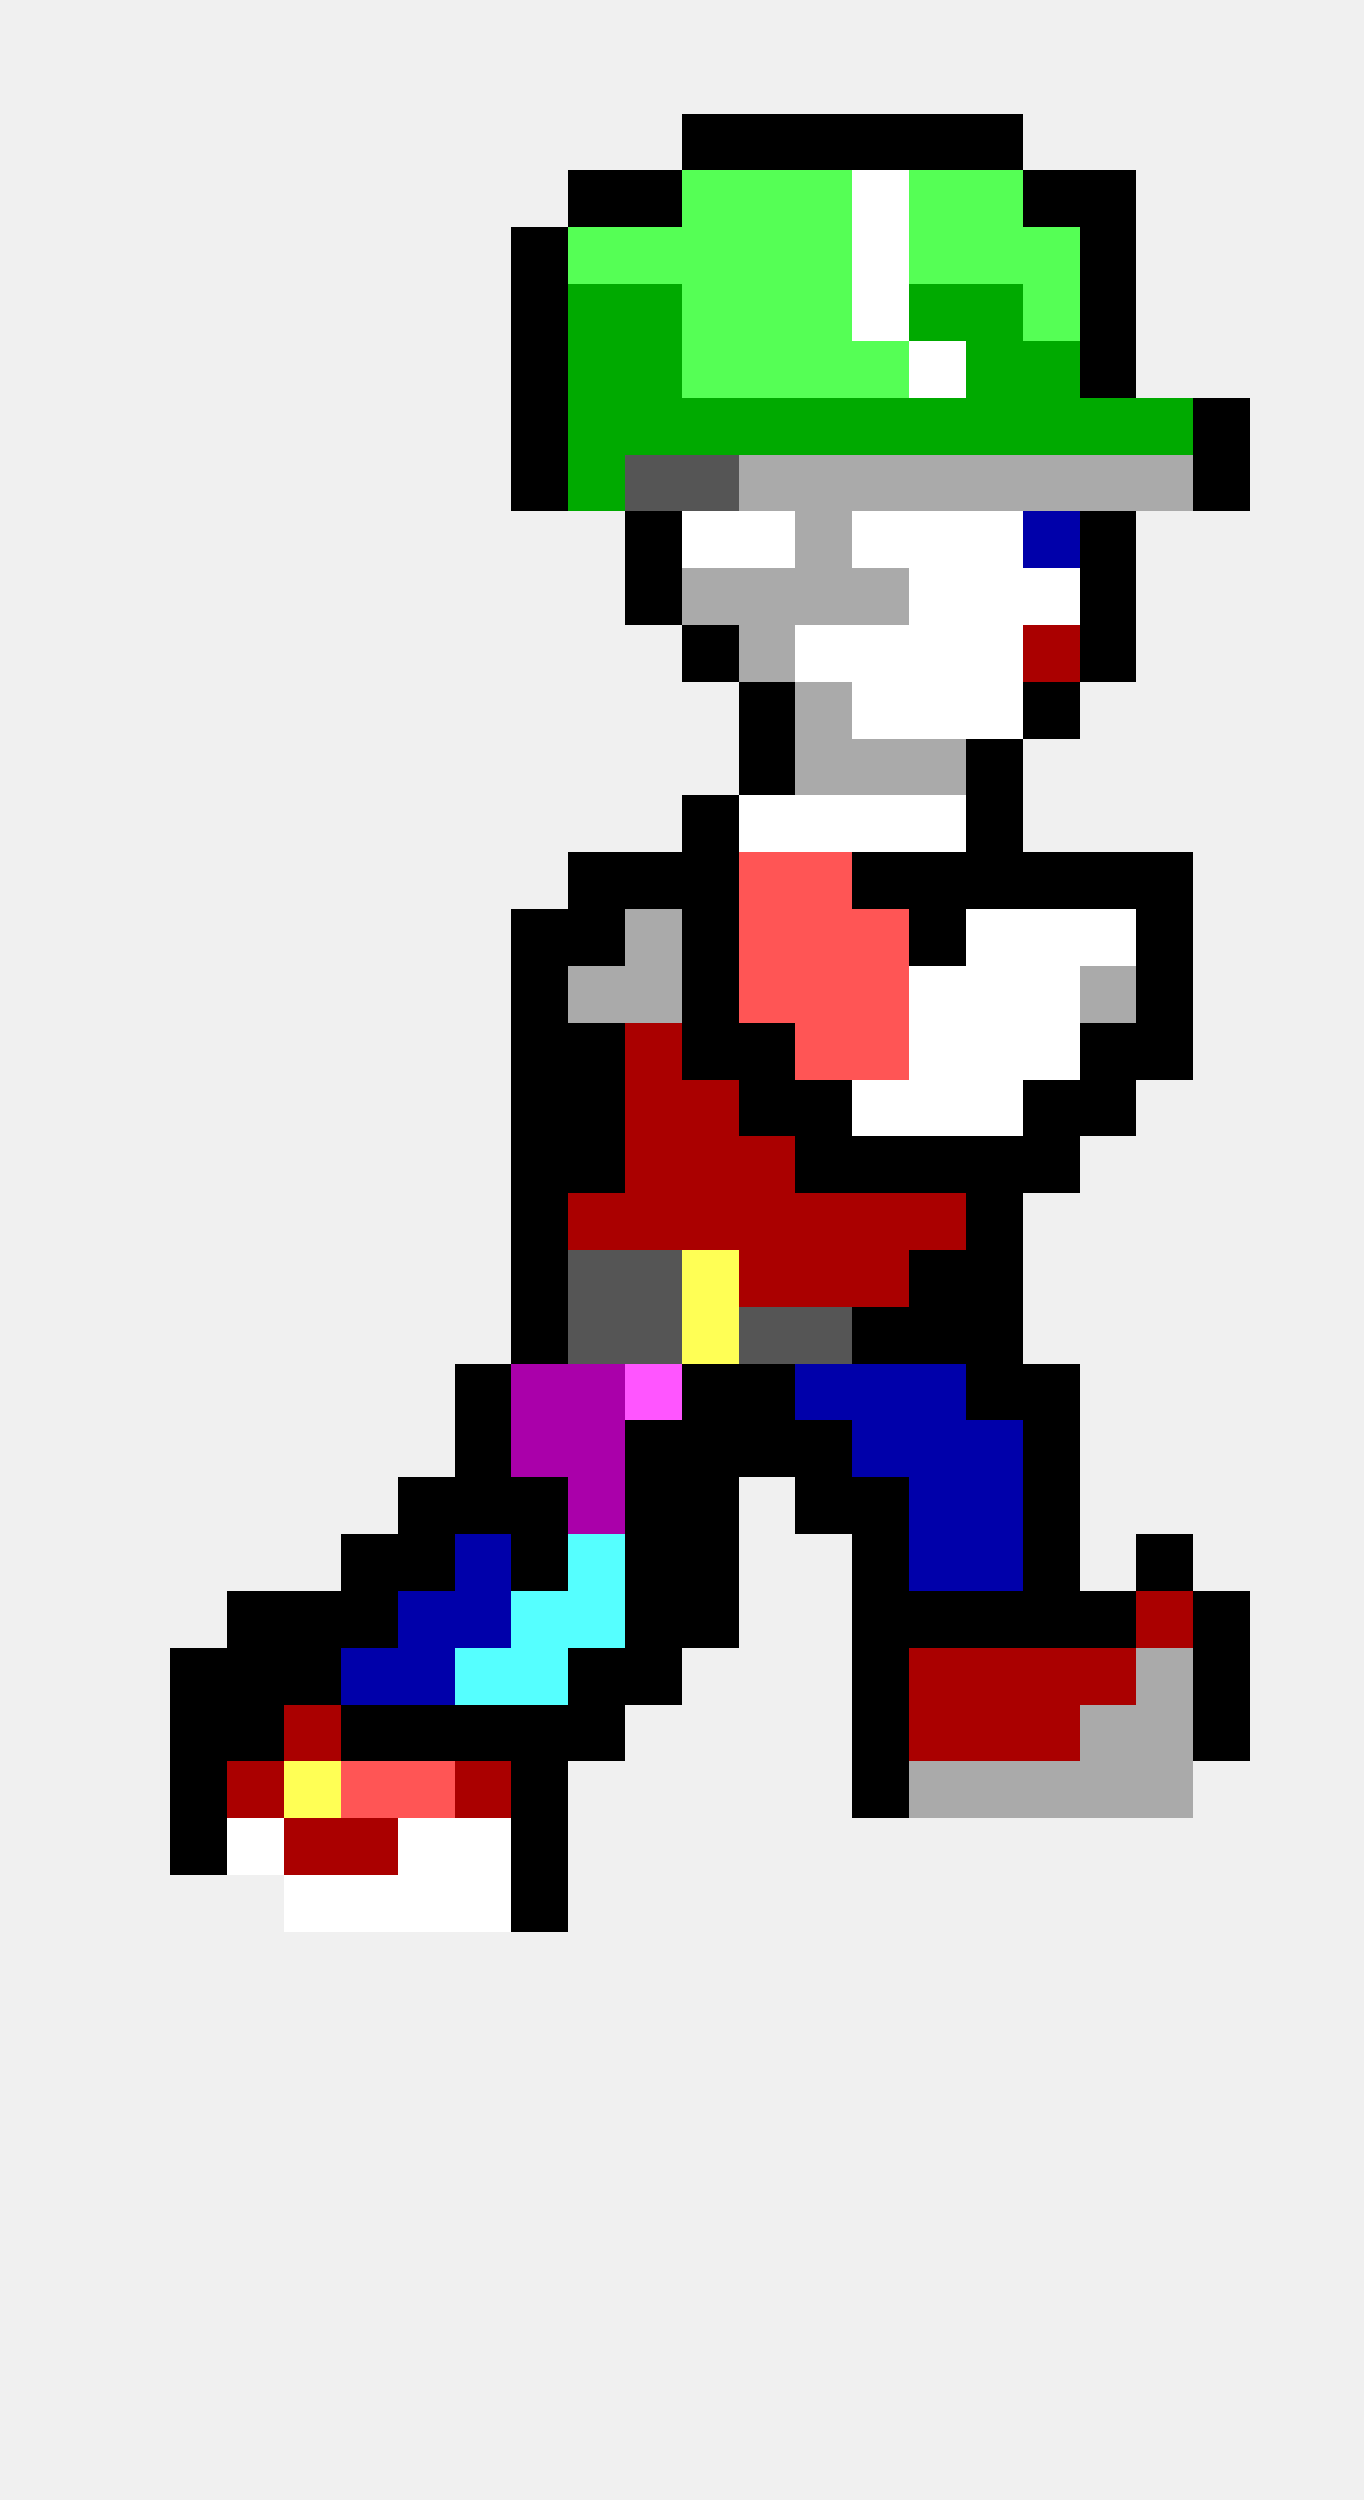
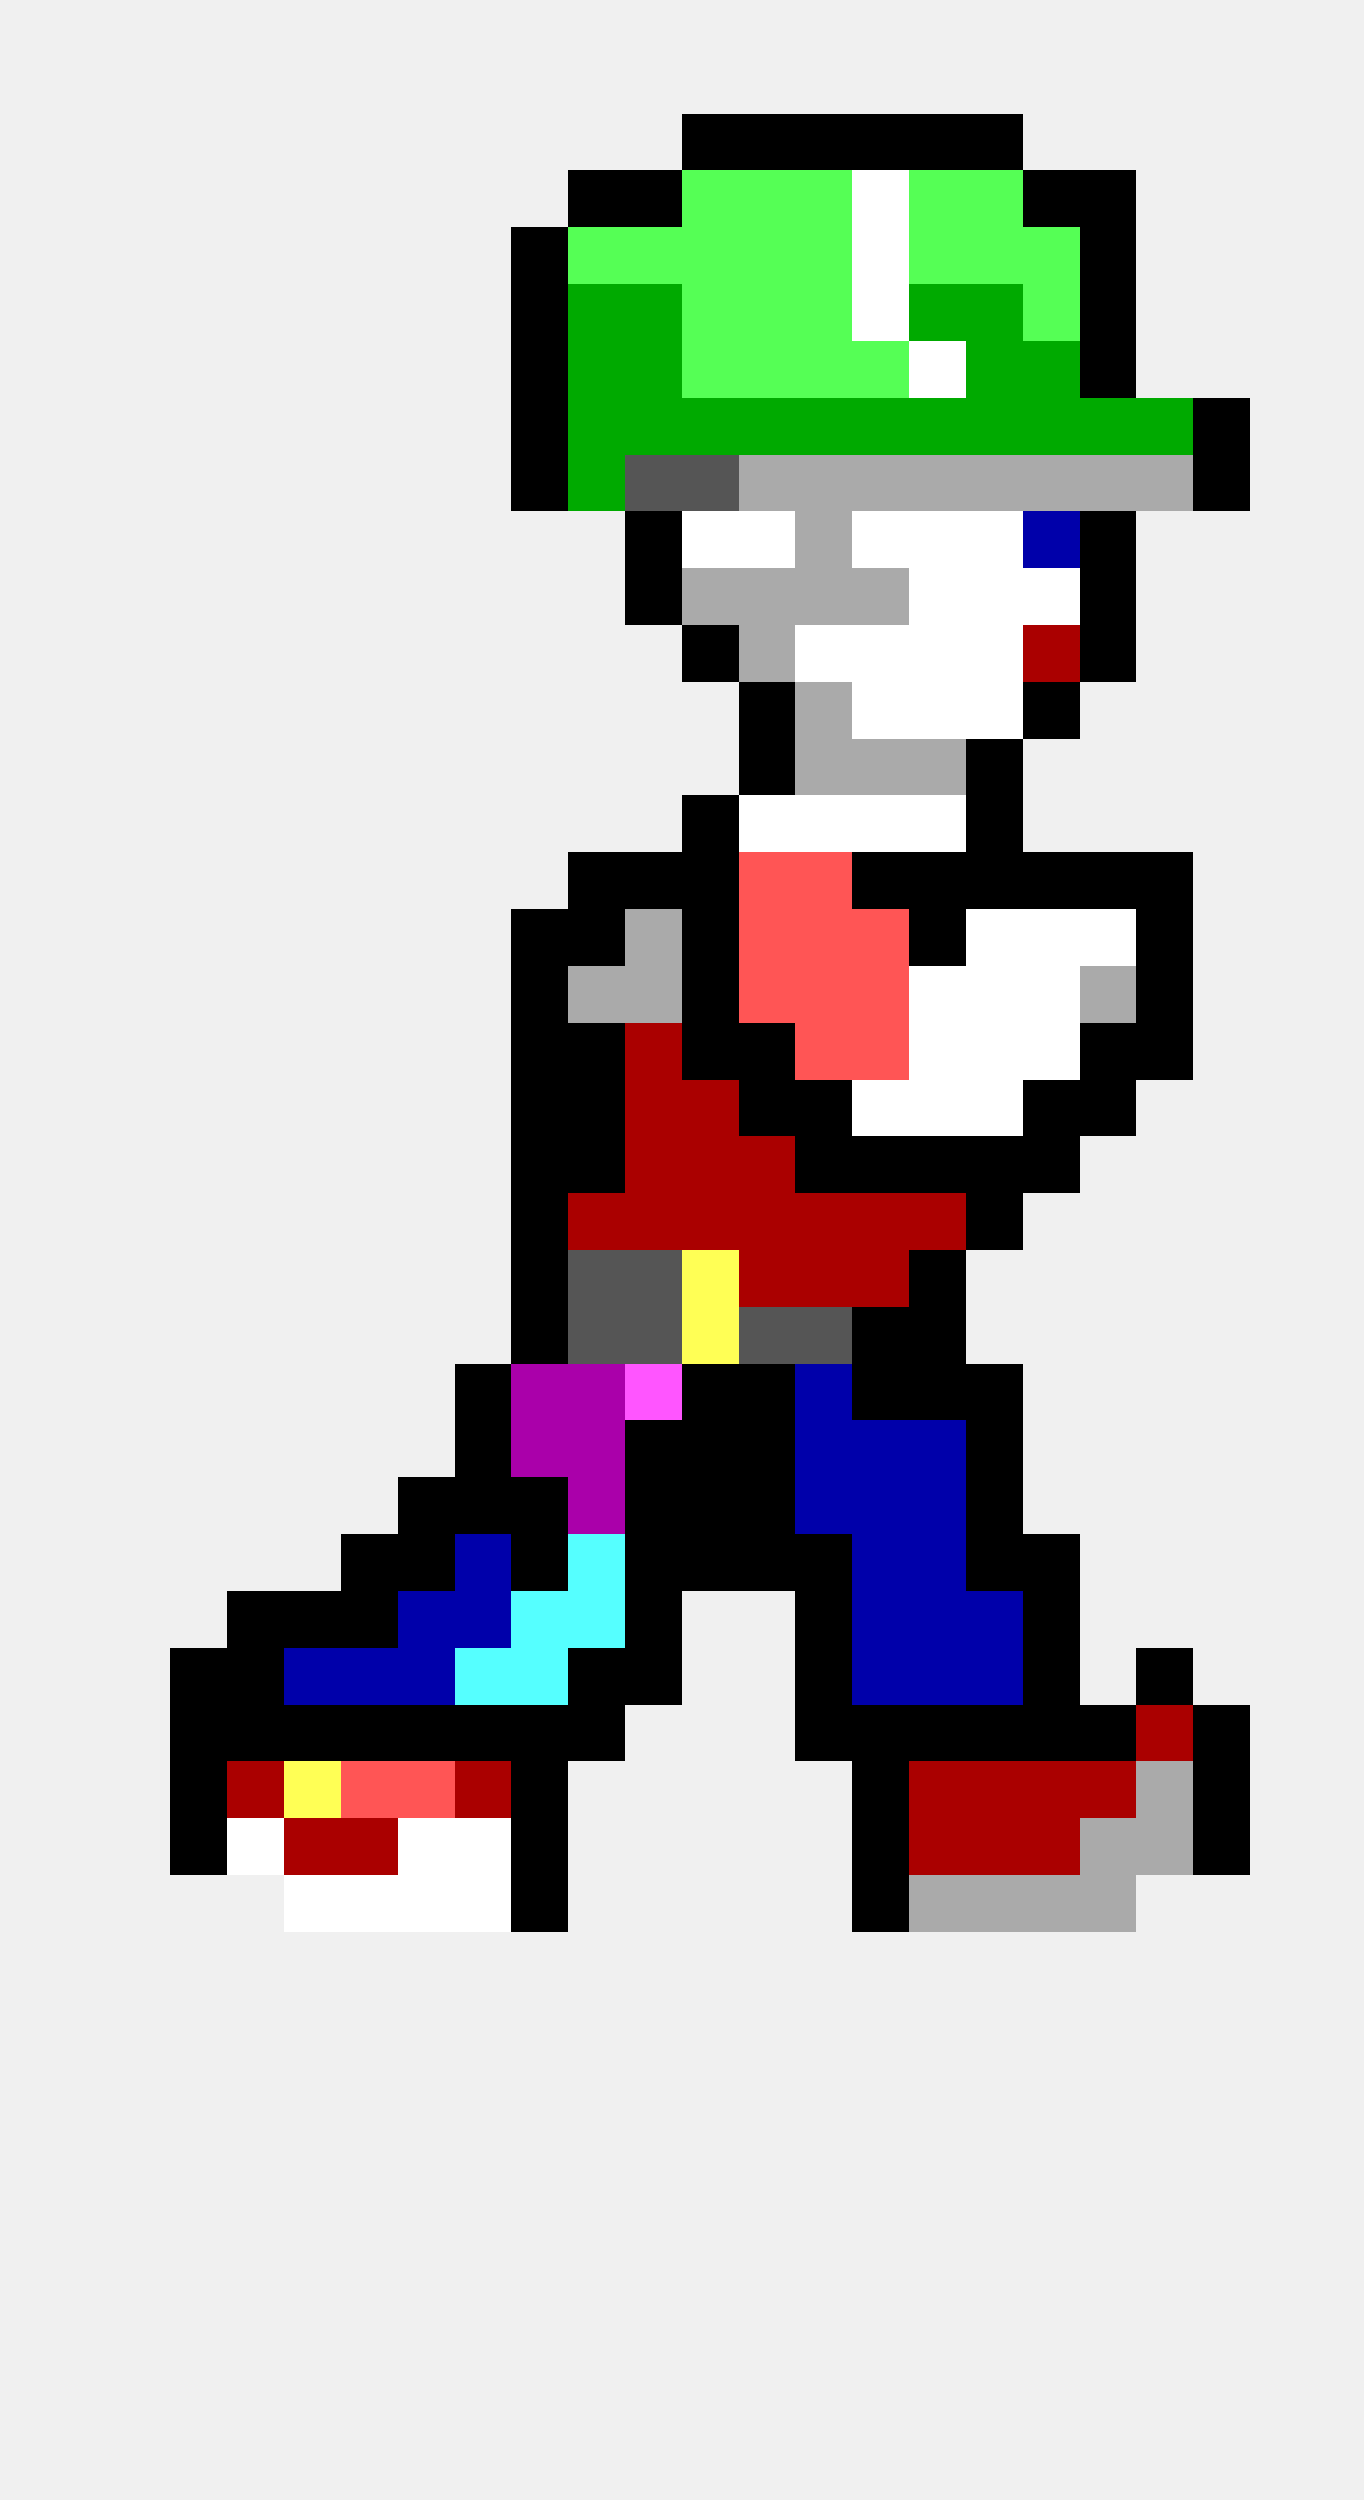
<svg xmlns="http://www.w3.org/2000/svg" width="24" height="44" viewBox="0 0 24 44" shape-rendering="crispEdges">
  <rect x="12" y="2" width="1" height="1" fill="#000000" />
  <rect x="13" y="2" width="1" height="1" fill="#000000" />
  <rect x="14" y="2" width="1" height="1" fill="#000000" />
  <rect x="15" y="2" width="1" height="1" fill="#000000" />
  <rect x="16" y="2" width="1" height="1" fill="#000000" />
  <rect x="17" y="2" width="1" height="1" fill="#000000" />
  <rect x="10" y="3" width="1" height="1" fill="#000000" />
  <rect x="11" y="3" width="1" height="1" fill="#000000" />
  <rect x="12" y="3" width="1" height="1" fill="#55ff55" />
  <rect x="13" y="3" width="1" height="1" fill="#55ff55" />
  <rect x="14" y="3" width="1" height="1" fill="#55ff55" />
  <rect x="15" y="3" width="1" height="1" fill="#ffffff" />
  <rect x="16" y="3" width="1" height="1" fill="#55ff55" />
  <rect x="17" y="3" width="1" height="1" fill="#55ff55" />
  <rect x="18" y="3" width="1" height="1" fill="#000000" />
  <rect x="19" y="3" width="1" height="1" fill="#000000" />
  <rect x="9" y="4" width="1" height="1" fill="#000000" />
  <rect x="10" y="4" width="1" height="1" fill="#55ff55" />
  <rect x="11" y="4" width="1" height="1" fill="#55ff55" />
  <rect x="12" y="4" width="1" height="1" fill="#55ff55" />
  <rect x="13" y="4" width="1" height="1" fill="#55ff55" />
  <rect x="14" y="4" width="1" height="1" fill="#55ff55" />
  <rect x="15" y="4" width="1" height="1" fill="#ffffff" />
  <rect x="16" y="4" width="1" height="1" fill="#55ff55" />
  <rect x="17" y="4" width="1" height="1" fill="#55ff55" />
  <rect x="18" y="4" width="1" height="1" fill="#55ff55" />
  <rect x="19" y="4" width="1" height="1" fill="#000000" />
  <rect x="9" y="5" width="1" height="1" fill="#000000" />
  <rect x="10" y="5" width="1" height="1" fill="#00aa00" />
  <rect x="11" y="5" width="1" height="1" fill="#00aa00" />
  <rect x="12" y="5" width="1" height="1" fill="#55ff55" />
  <rect x="13" y="5" width="1" height="1" fill="#55ff55" />
  <rect x="14" y="5" width="1" height="1" fill="#55ff55" />
  <rect x="15" y="5" width="1" height="1" fill="#ffffff" />
  <rect x="16" y="5" width="1" height="1" fill="#00aa00" />
  <rect x="17" y="5" width="1" height="1" fill="#00aa00" />
  <rect x="18" y="5" width="1" height="1" fill="#55ff55" />
  <rect x="19" y="5" width="1" height="1" fill="#000000" />
  <rect x="9" y="6" width="1" height="1" fill="#000000" />
  <rect x="10" y="6" width="1" height="1" fill="#00aa00" />
  <rect x="11" y="6" width="1" height="1" fill="#00aa00" />
  <rect x="12" y="6" width="1" height="1" fill="#55ff55" />
  <rect x="13" y="6" width="1" height="1" fill="#55ff55" />
  <rect x="14" y="6" width="1" height="1" fill="#55ff55" />
  <rect x="15" y="6" width="1" height="1" fill="#55ff55" />
  <rect x="16" y="6" width="1" height="1" fill="#ffffff" />
  <rect x="17" y="6" width="1" height="1" fill="#00aa00" />
  <rect x="18" y="6" width="1" height="1" fill="#00aa00" />
  <rect x="19" y="6" width="1" height="1" fill="#000000" />
  <rect x="9" y="7" width="1" height="1" fill="#000000" />
  <rect x="10" y="7" width="1" height="1" fill="#00aa00" />
  <rect x="11" y="7" width="1" height="1" fill="#00aa00" />
  <rect x="12" y="7" width="1" height="1" fill="#00aa00" />
  <rect x="13" y="7" width="1" height="1" fill="#00aa00" />
  <rect x="14" y="7" width="1" height="1" fill="#00aa00" />
  <rect x="15" y="7" width="1" height="1" fill="#00aa00" />
  <rect x="16" y="7" width="1" height="1" fill="#00aa00" />
  <rect x="17" y="7" width="1" height="1" fill="#00aa00" />
  <rect x="18" y="7" width="1" height="1" fill="#00aa00" />
  <rect x="19" y="7" width="1" height="1" fill="#00aa00" />
  <rect x="20" y="7" width="1" height="1" fill="#00aa00" />
  <rect x="21" y="7" width="1" height="1" fill="#000000" />
  <rect x="9" y="8" width="1" height="1" fill="#000000" />
  <rect x="10" y="8" width="1" height="1" fill="#00aa00" />
  <rect x="11" y="8" width="1" height="1" fill="#555555" />
  <rect x="12" y="8" width="1" height="1" fill="#555555" />
  <rect x="13" y="8" width="1" height="1" fill="#aaaaaa" />
  <rect x="14" y="8" width="1" height="1" fill="#aaaaaa" />
  <rect x="15" y="8" width="1" height="1" fill="#aaaaaa" />
  <rect x="16" y="8" width="1" height="1" fill="#aaaaaa" />
  <rect x="17" y="8" width="1" height="1" fill="#aaaaaa" />
  <rect x="18" y="8" width="1" height="1" fill="#aaaaaa" />
  <rect x="19" y="8" width="1" height="1" fill="#aaaaaa" />
  <rect x="20" y="8" width="1" height="1" fill="#aaaaaa" />
  <rect x="21" y="8" width="1" height="1" fill="#000000" />
  <rect x="11" y="9" width="1" height="1" fill="#000000" />
  <rect x="12" y="9" width="1" height="1" fill="#ffffff" />
  <rect x="13" y="9" width="1" height="1" fill="#ffffff" />
  <rect x="14" y="9" width="1" height="1" fill="#aaaaaa" />
  <rect x="15" y="9" width="1" height="1" fill="#ffffff" />
  <rect x="16" y="9" width="1" height="1" fill="#ffffff" />
  <rect x="17" y="9" width="1" height="1" fill="#ffffff" />
  <rect x="18" y="9" width="1" height="1" fill="#0000aa" />
  <rect x="19" y="9" width="1" height="1" fill="#000000" />
  <rect x="11" y="10" width="1" height="1" fill="#000000" />
  <rect x="12" y="10" width="1" height="1" fill="#aaaaaa" />
  <rect x="13" y="10" width="1" height="1" fill="#aaaaaa" />
  <rect x="14" y="10" width="1" height="1" fill="#aaaaaa" />
  <rect x="15" y="10" width="1" height="1" fill="#aaaaaa" />
  <rect x="16" y="10" width="1" height="1" fill="#ffffff" />
  <rect x="17" y="10" width="1" height="1" fill="#ffffff" />
  <rect x="18" y="10" width="1" height="1" fill="#ffffff" />
  <rect x="19" y="10" width="1" height="1" fill="#000000" />
  <rect x="12" y="11" width="1" height="1" fill="#000000" />
  <rect x="13" y="11" width="1" height="1" fill="#aaaaaa" />
  <rect x="14" y="11" width="1" height="1" fill="#ffffff" />
  <rect x="15" y="11" width="1" height="1" fill="#ffffff" />
  <rect x="16" y="11" width="1" height="1" fill="#ffffff" />
  <rect x="17" y="11" width="1" height="1" fill="#ffffff" />
  <rect x="18" y="11" width="1" height="1" fill="#aa0000" />
  <rect x="19" y="11" width="1" height="1" fill="#000000" />
  <rect x="13" y="12" width="1" height="1" fill="#000000" />
  <rect x="14" y="12" width="1" height="1" fill="#aaaaaa" />
  <rect x="15" y="12" width="1" height="1" fill="#ffffff" />
  <rect x="16" y="12" width="1" height="1" fill="#ffffff" />
  <rect x="17" y="12" width="1" height="1" fill="#ffffff" />
  <rect x="18" y="12" width="1" height="1" fill="#000000" />
  <rect x="13" y="13" width="1" height="1" fill="#000000" />
  <rect x="14" y="13" width="1" height="1" fill="#aaaaaa" />
  <rect x="15" y="13" width="1" height="1" fill="#aaaaaa" />
  <rect x="16" y="13" width="1" height="1" fill="#aaaaaa" />
  <rect x="17" y="13" width="1" height="1" fill="#000000" />
  <rect x="12" y="14" width="1" height="1" fill="#000000" />
  <rect x="13" y="14" width="1" height="1" fill="#ffffff" />
  <rect x="14" y="14" width="1" height="1" fill="#ffffff" />
  <rect x="15" y="14" width="1" height="1" fill="#ffffff" />
  <rect x="16" y="14" width="1" height="1" fill="#ffffff" />
  <rect x="17" y="14" width="1" height="1" fill="#000000" />
  <rect x="10" y="15" width="1" height="1" fill="#000000" />
  <rect x="11" y="15" width="1" height="1" fill="#000000" />
  <rect x="12" y="15" width="1" height="1" fill="#000000" />
  <rect x="13" y="15" width="1" height="1" fill="#ff5555" />
  <rect x="14" y="15" width="1" height="1" fill="#ff5555" />
  <rect x="15" y="15" width="1" height="1" fill="#000000" />
  <rect x="16" y="15" width="1" height="1" fill="#000000" />
  <rect x="17" y="15" width="1" height="1" fill="#000000" />
  <rect x="18" y="15" width="1" height="1" fill="#000000" />
  <rect x="19" y="15" width="1" height="1" fill="#000000" />
  <rect x="20" y="15" width="1" height="1" fill="#000000" />
  <rect x="9" y="16" width="1" height="1" fill="#000000" />
  <rect x="10" y="16" width="1" height="1" fill="#000000" />
  <rect x="11" y="16" width="1" height="1" fill="#aaaaaa" />
  <rect x="12" y="16" width="1" height="1" fill="#000000" />
  <rect x="13" y="16" width="1" height="1" fill="#ff5555" />
  <rect x="14" y="16" width="1" height="1" fill="#ff5555" />
  <rect x="15" y="16" width="1" height="1" fill="#ff5555" />
  <rect x="16" y="16" width="1" height="1" fill="#000000" />
  <rect x="17" y="16" width="1" height="1" fill="#ffffff" />
  <rect x="18" y="16" width="1" height="1" fill="#ffffff" />
  <rect x="19" y="16" width="1" height="1" fill="#ffffff" />
  <rect x="20" y="16" width="1" height="1" fill="#000000" />
  <rect x="9" y="17" width="1" height="1" fill="#000000" />
  <rect x="10" y="17" width="1" height="1" fill="#aaaaaa" />
  <rect x="11" y="17" width="1" height="1" fill="#aaaaaa" />
  <rect x="12" y="17" width="1" height="1" fill="#000000" />
  <rect x="13" y="17" width="1" height="1" fill="#ff5555" />
  <rect x="14" y="17" width="1" height="1" fill="#ff5555" />
  <rect x="15" y="17" width="1" height="1" fill="#ff5555" />
  <rect x="16" y="17" width="1" height="1" fill="#ffffff" />
  <rect x="17" y="17" width="1" height="1" fill="#ffffff" />
  <rect x="18" y="17" width="1" height="1" fill="#ffffff" />
  <rect x="19" y="17" width="1" height="1" fill="#aaaaaa" />
  <rect x="20" y="17" width="1" height="1" fill="#000000" />
  <rect x="9" y="18" width="1" height="1" fill="#000000" />
  <rect x="10" y="18" width="1" height="1" fill="#000000" />
  <rect x="11" y="18" width="1" height="1" fill="#aa0000" />
  <rect x="12" y="18" width="1" height="1" fill="#000000" />
  <rect x="13" y="18" width="1" height="1" fill="#000000" />
  <rect x="14" y="18" width="1" height="1" fill="#ff5555" />
  <rect x="15" y="18" width="1" height="1" fill="#ff5555" />
  <rect x="16" y="18" width="1" height="1" fill="#ffffff" />
  <rect x="17" y="18" width="1" height="1" fill="#ffffff" />
  <rect x="18" y="18" width="1" height="1" fill="#ffffff" />
  <rect x="19" y="18" width="1" height="1" fill="#000000" />
  <rect x="20" y="18" width="1" height="1" fill="#000000" />
  <rect x="9" y="19" width="1" height="1" fill="#000000" />
  <rect x="10" y="19" width="1" height="1" fill="#000000" />
  <rect x="11" y="19" width="1" height="1" fill="#aa0000" />
  <rect x="12" y="19" width="1" height="1" fill="#aa0000" />
  <rect x="13" y="19" width="1" height="1" fill="#000000" />
  <rect x="14" y="19" width="1" height="1" fill="#000000" />
  <rect x="15" y="19" width="1" height="1" fill="#ffffff" />
  <rect x="16" y="19" width="1" height="1" fill="#ffffff" />
  <rect x="17" y="19" width="1" height="1" fill="#ffffff" />
  <rect x="18" y="19" width="1" height="1" fill="#000000" />
  <rect x="19" y="19" width="1" height="1" fill="#000000" />
  <rect x="9" y="20" width="1" height="1" fill="#000000" />
  <rect x="10" y="20" width="1" height="1" fill="#000000" />
  <rect x="11" y="20" width="1" height="1" fill="#aa0000" />
  <rect x="12" y="20" width="1" height="1" fill="#aa0000" />
  <rect x="13" y="20" width="1" height="1" fill="#aa0000" />
  <rect x="14" y="20" width="1" height="1" fill="#000000" />
  <rect x="15" y="20" width="1" height="1" fill="#000000" />
  <rect x="16" y="20" width="1" height="1" fill="#000000" />
  <rect x="17" y="20" width="1" height="1" fill="#000000" />
  <rect x="18" y="20" width="1" height="1" fill="#000000" />
  <rect x="9" y="21" width="1" height="1" fill="#000000" />
  <rect x="10" y="21" width="1" height="1" fill="#aa0000" />
  <rect x="11" y="21" width="1" height="1" fill="#aa0000" />
  <rect x="12" y="21" width="1" height="1" fill="#aa0000" />
  <rect x="13" y="21" width="1" height="1" fill="#aa0000" />
  <rect x="14" y="21" width="1" height="1" fill="#aa0000" />
  <rect x="15" y="21" width="1" height="1" fill="#aa0000" />
  <rect x="16" y="21" width="1" height="1" fill="#aa0000" />
  <rect x="17" y="21" width="1" height="1" fill="#000000" />
  <rect x="9" y="22" width="1" height="1" fill="#000000" />
  <rect x="10" y="22" width="1" height="1" fill="#555555" />
  <rect x="11" y="22" width="1" height="1" fill="#555555" />
  <rect x="12" y="22" width="1" height="1" fill="#ffff55" />
  <rect x="13" y="22" width="1" height="1" fill="#aa0000" />
  <rect x="14" y="22" width="1" height="1" fill="#aa0000" />
  <rect x="15" y="22" width="1" height="1" fill="#aa0000" />
  <rect x="16" y="22" width="1" height="1" fill="#000000" />
-   <rect x="17" y="22" width="1" height="1" fill="#000000" />
  <rect x="9" y="23" width="1" height="1" fill="#000000" />
  <rect x="10" y="23" width="1" height="1" fill="#555555" />
  <rect x="11" y="23" width="1" height="1" fill="#555555" />
  <rect x="12" y="23" width="1" height="1" fill="#ffff55" />
  <rect x="13" y="23" width="1" height="1" fill="#555555" />
  <rect x="14" y="23" width="1" height="1" fill="#555555" />
  <rect x="15" y="23" width="1" height="1" fill="#000000" />
  <rect x="16" y="23" width="1" height="1" fill="#000000" />
-   <rect x="17" y="23" width="1" height="1" fill="#000000" />
  <rect x="8" y="24" width="1" height="1" fill="#000000" />
  <rect x="9" y="24" width="1" height="1" fill="#aa00aa" />
  <rect x="10" y="24" width="1" height="1" fill="#aa00aa" />
  <rect x="11" y="24" width="1" height="1" fill="#ff55ff" />
  <rect x="12" y="24" width="1" height="1" fill="#000000" />
  <rect x="13" y="24" width="1" height="1" fill="#000000" />
  <rect x="14" y="24" width="1" height="1" fill="#0000aa" />
-   <rect x="15" y="24" width="1" height="1" fill="#0000aa" />
-   <rect x="16" y="24" width="1" height="1" fill="#0000aa" />
+   <rect x="15" y="24" width="1" height="1" fill="#000000" />
+   <rect x="16" y="24" width="1" height="1" fill="#000000" />
  <rect x="17" y="24" width="1" height="1" fill="#000000" />
-   <rect x="18" y="24" width="1" height="1" fill="#000000" />
  <rect x="8" y="25" width="1" height="1" fill="#000000" />
  <rect x="9" y="25" width="1" height="1" fill="#aa00aa" />
  <rect x="10" y="25" width="1" height="1" fill="#aa00aa" />
  <rect x="11" y="25" width="1" height="1" fill="#000000" />
  <rect x="12" y="25" width="1" height="1" fill="#000000" />
  <rect x="13" y="25" width="1" height="1" fill="#000000" />
-   <rect x="14" y="25" width="1" height="1" fill="#000000" />
+   <rect x="14" y="25" width="1" height="1" fill="#0000aa" />
  <rect x="15" y="25" width="1" height="1" fill="#0000aa" />
  <rect x="16" y="25" width="1" height="1" fill="#0000aa" />
-   <rect x="17" y="25" width="1" height="1" fill="#0000aa" />
-   <rect x="18" y="25" width="1" height="1" fill="#000000" />
+   <rect x="17" y="25" width="1" height="1" fill="#000000" />
  <rect x="7" y="26" width="1" height="1" fill="#000000" />
  <rect x="8" y="26" width="1" height="1" fill="#000000" />
  <rect x="9" y="26" width="1" height="1" fill="#000000" />
  <rect x="10" y="26" width="1" height="1" fill="#aa00aa" />
  <rect x="11" y="26" width="1" height="1" fill="#000000" />
  <rect x="12" y="26" width="1" height="1" fill="#000000" />
-   <rect x="14" y="26" width="1" height="1" fill="#000000" />
-   <rect x="15" y="26" width="1" height="1" fill="#000000" />
+   <rect x="13" y="26" width="1" height="1" fill="#000000" />
+   <rect x="14" y="26" width="1" height="1" fill="#0000aa" />
+   <rect x="15" y="26" width="1" height="1" fill="#0000aa" />
  <rect x="16" y="26" width="1" height="1" fill="#0000aa" />
-   <rect x="17" y="26" width="1" height="1" fill="#0000aa" />
-   <rect x="18" y="26" width="1" height="1" fill="#000000" />
+   <rect x="17" y="26" width="1" height="1" fill="#000000" />
  <rect x="6" y="27" width="1" height="1" fill="#000000" />
  <rect x="7" y="27" width="1" height="1" fill="#000000" />
  <rect x="8" y="27" width="1" height="1" fill="#0000aa" />
  <rect x="9" y="27" width="1" height="1" fill="#000000" />
  <rect x="10" y="27" width="1" height="1" fill="#55ffff" />
  <rect x="11" y="27" width="1" height="1" fill="#000000" />
  <rect x="12" y="27" width="1" height="1" fill="#000000" />
-   <rect x="15" y="27" width="1" height="1" fill="#000000" />
+   <rect x="13" y="27" width="1" height="1" fill="#000000" />
+   <rect x="14" y="27" width="1" height="1" fill="#000000" />
+   <rect x="15" y="27" width="1" height="1" fill="#0000aa" />
  <rect x="16" y="27" width="1" height="1" fill="#0000aa" />
-   <rect x="17" y="27" width="1" height="1" fill="#0000aa" />
+   <rect x="17" y="27" width="1" height="1" fill="#000000" />
  <rect x="18" y="27" width="1" height="1" fill="#000000" />
-   <rect x="20" y="27" width="1" height="1" fill="#000000" />
  <rect x="4" y="28" width="1" height="1" fill="#000000" />
  <rect x="5" y="28" width="1" height="1" fill="#000000" />
  <rect x="6" y="28" width="1" height="1" fill="#000000" />
  <rect x="7" y="28" width="1" height="1" fill="#0000aa" />
  <rect x="8" y="28" width="1" height="1" fill="#0000aa" />
  <rect x="9" y="28" width="1" height="1" fill="#55ffff" />
  <rect x="10" y="28" width="1" height="1" fill="#55ffff" />
  <rect x="11" y="28" width="1" height="1" fill="#000000" />
-   <rect x="12" y="28" width="1" height="1" fill="#000000" />
-   <rect x="15" y="28" width="1" height="1" fill="#000000" />
-   <rect x="16" y="28" width="1" height="1" fill="#000000" />
-   <rect x="17" y="28" width="1" height="1" fill="#000000" />
+   <rect x="14" y="28" width="1" height="1" fill="#000000" />
+   <rect x="15" y="28" width="1" height="1" fill="#0000aa" />
+   <rect x="16" y="28" width="1" height="1" fill="#0000aa" />
+   <rect x="17" y="28" width="1" height="1" fill="#0000aa" />
  <rect x="18" y="28" width="1" height="1" fill="#000000" />
-   <rect x="19" y="28" width="1" height="1" fill="#000000" />
-   <rect x="20" y="28" width="1" height="1" fill="#aa0000" />
-   <rect x="21" y="28" width="1" height="1" fill="#000000" />
  <rect x="3" y="29" width="1" height="1" fill="#000000" />
  <rect x="4" y="29" width="1" height="1" fill="#000000" />
-   <rect x="5" y="29" width="1" height="1" fill="#000000" />
+   <rect x="5" y="29" width="1" height="1" fill="#0000aa" />
  <rect x="6" y="29" width="1" height="1" fill="#0000aa" />
  <rect x="7" y="29" width="1" height="1" fill="#0000aa" />
  <rect x="8" y="29" width="1" height="1" fill="#55ffff" />
  <rect x="9" y="29" width="1" height="1" fill="#55ffff" />
  <rect x="10" y="29" width="1" height="1" fill="#000000" />
  <rect x="11" y="29" width="1" height="1" fill="#000000" />
-   <rect x="15" y="29" width="1" height="1" fill="#000000" />
-   <rect x="16" y="29" width="1" height="1" fill="#aa0000" />
-   <rect x="17" y="29" width="1" height="1" fill="#aa0000" />
-   <rect x="18" y="29" width="1" height="1" fill="#aa0000" />
-   <rect x="19" y="29" width="1" height="1" fill="#aa0000" />
-   <rect x="20" y="29" width="1" height="1" fill="#aaaaaa" />
-   <rect x="21" y="29" width="1" height="1" fill="#000000" />
+   <rect x="14" y="29" width="1" height="1" fill="#000000" />
+   <rect x="15" y="29" width="1" height="1" fill="#0000aa" />
+   <rect x="16" y="29" width="1" height="1" fill="#0000aa" />
+   <rect x="17" y="29" width="1" height="1" fill="#0000aa" />
+   <rect x="18" y="29" width="1" height="1" fill="#000000" />
+   <rect x="20" y="29" width="1" height="1" fill="#000000" />
  <rect x="3" y="30" width="1" height="1" fill="#000000" />
  <rect x="4" y="30" width="1" height="1" fill="#000000" />
-   <rect x="5" y="30" width="1" height="1" fill="#aa0000" />
+   <rect x="5" y="30" width="1" height="1" fill="#000000" />
  <rect x="6" y="30" width="1" height="1" fill="#000000" />
  <rect x="7" y="30" width="1" height="1" fill="#000000" />
  <rect x="8" y="30" width="1" height="1" fill="#000000" />
  <rect x="9" y="30" width="1" height="1" fill="#000000" />
  <rect x="10" y="30" width="1" height="1" fill="#000000" />
+   <rect x="14" y="30" width="1" height="1" fill="#000000" />
  <rect x="15" y="30" width="1" height="1" fill="#000000" />
-   <rect x="16" y="30" width="1" height="1" fill="#aa0000" />
-   <rect x="17" y="30" width="1" height="1" fill="#aa0000" />
-   <rect x="18" y="30" width="1" height="1" fill="#aa0000" />
-   <rect x="19" y="30" width="1" height="1" fill="#aaaaaa" />
-   <rect x="20" y="30" width="1" height="1" fill="#aaaaaa" />
+   <rect x="16" y="30" width="1" height="1" fill="#000000" />
+   <rect x="17" y="30" width="1" height="1" fill="#000000" />
+   <rect x="18" y="30" width="1" height="1" fill="#000000" />
+   <rect x="19" y="30" width="1" height="1" fill="#000000" />
+   <rect x="20" y="30" width="1" height="1" fill="#aa0000" />
  <rect x="21" y="30" width="1" height="1" fill="#000000" />
  <rect x="3" y="31" width="1" height="1" fill="#000000" />
  <rect x="4" y="31" width="1" height="1" fill="#aa0000" />
  <rect x="5" y="31" width="1" height="1" fill="#ffff55" />
  <rect x="6" y="31" width="1" height="1" fill="#ff5555" />
  <rect x="7" y="31" width="1" height="1" fill="#ff5555" />
  <rect x="8" y="31" width="1" height="1" fill="#aa0000" />
  <rect x="9" y="31" width="1" height="1" fill="#000000" />
  <rect x="15" y="31" width="1" height="1" fill="#000000" />
-   <rect x="16" y="31" width="1" height="1" fill="#aaaaaa" />
-   <rect x="17" y="31" width="1" height="1" fill="#aaaaaa" />
-   <rect x="18" y="31" width="1" height="1" fill="#aaaaaa" />
-   <rect x="19" y="31" width="1" height="1" fill="#aaaaaa" />
+   <rect x="16" y="31" width="1" height="1" fill="#aa0000" />
+   <rect x="17" y="31" width="1" height="1" fill="#aa0000" />
+   <rect x="18" y="31" width="1" height="1" fill="#aa0000" />
+   <rect x="19" y="31" width="1" height="1" fill="#aa0000" />
  <rect x="20" y="31" width="1" height="1" fill="#aaaaaa" />
+   <rect x="21" y="31" width="1" height="1" fill="#000000" />
  <rect x="3" y="32" width="1" height="1" fill="#000000" />
  <rect x="4" y="32" width="1" height="1" fill="#ffffff" />
  <rect x="5" y="32" width="1" height="1" fill="#aa0000" />
  <rect x="6" y="32" width="1" height="1" fill="#aa0000" />
  <rect x="7" y="32" width="1" height="1" fill="#ffffff" />
  <rect x="8" y="32" width="1" height="1" fill="#ffffff" />
  <rect x="9" y="32" width="1" height="1" fill="#000000" />
+   <rect x="15" y="32" width="1" height="1" fill="#000000" />
+   <rect x="16" y="32" width="1" height="1" fill="#aa0000" />
+   <rect x="17" y="32" width="1" height="1" fill="#aa0000" />
+   <rect x="18" y="32" width="1" height="1" fill="#aa0000" />
+   <rect x="19" y="32" width="1" height="1" fill="#aaaaaa" />
+   <rect x="20" y="32" width="1" height="1" fill="#aaaaaa" />
+   <rect x="21" y="32" width="1" height="1" fill="#000000" />
  <rect x="5" y="33" width="1" height="1" fill="#ffffff" />
  <rect x="6" y="33" width="1" height="1" fill="#ffffff" />
  <rect x="7" y="33" width="1" height="1" fill="#ffffff" />
  <rect x="8" y="33" width="1" height="1" fill="#ffffff" />
  <rect x="9" y="33" width="1" height="1" fill="#000000" />
+   <rect x="15" y="33" width="1" height="1" fill="#000000" />
+   <rect x="16" y="33" width="1" height="1" fill="#aaaaaa" />
+   <rect x="17" y="33" width="1" height="1" fill="#aaaaaa" />
+   <rect x="18" y="33" width="1" height="1" fill="#aaaaaa" />
+   <rect x="19" y="33" width="1" height="1" fill="#aaaaaa" />
</svg>
